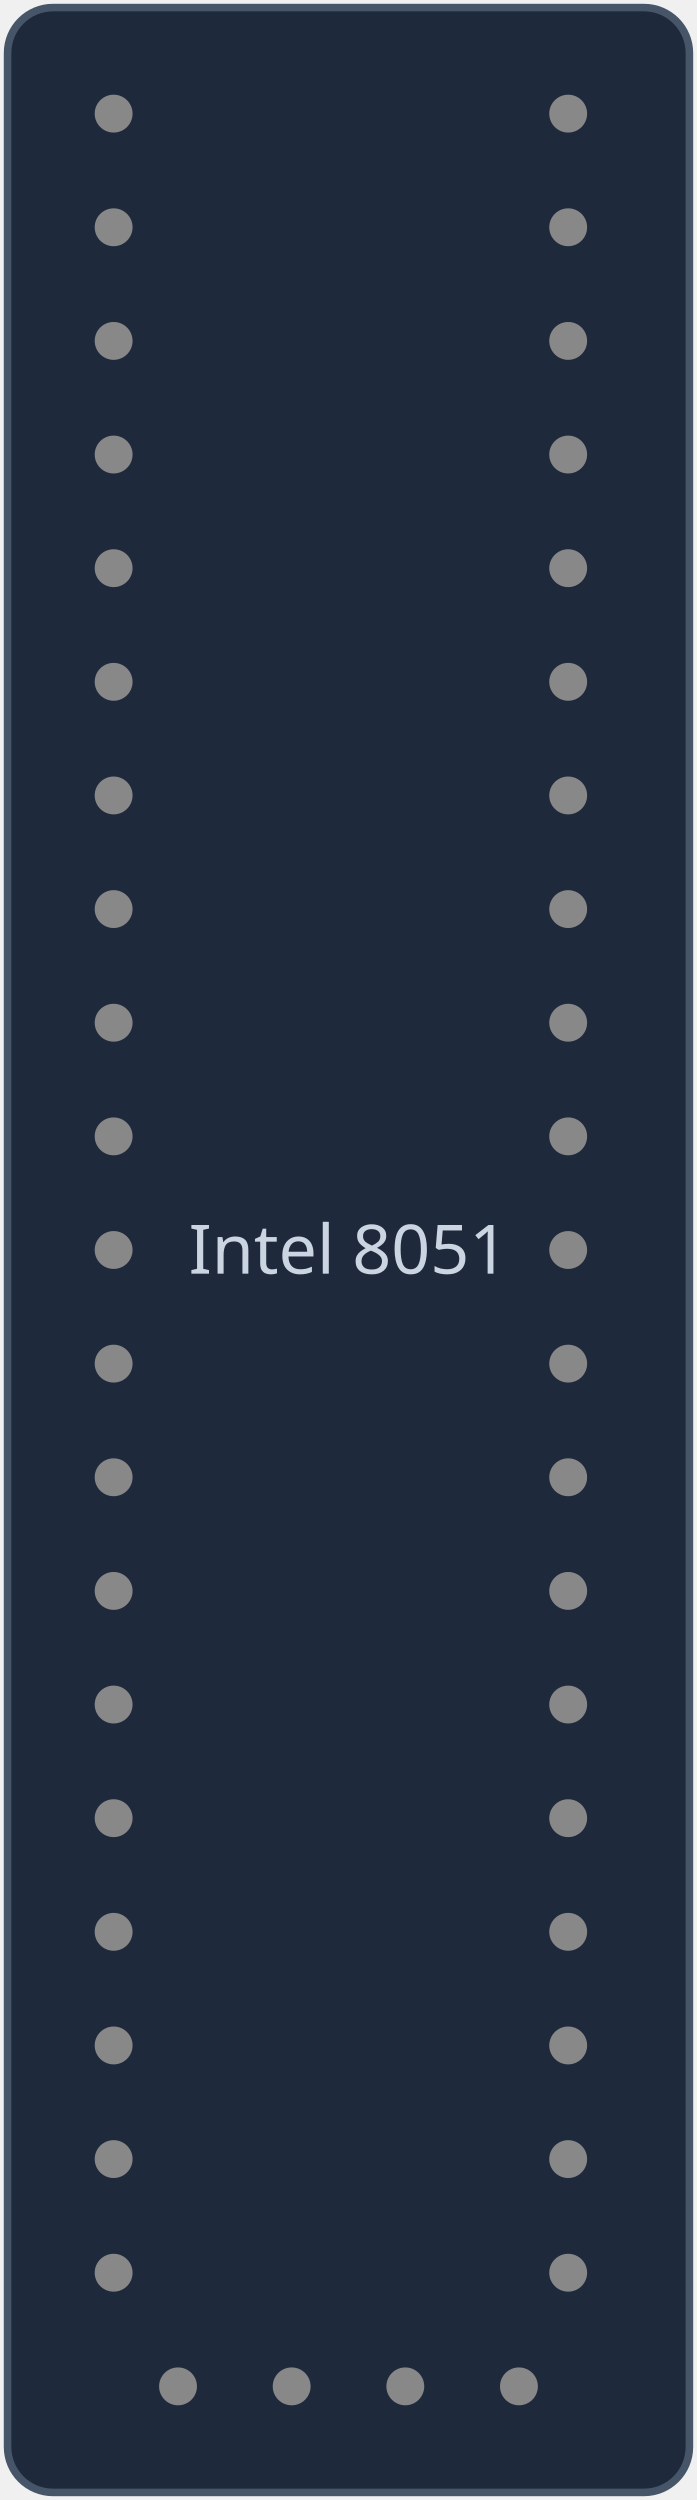
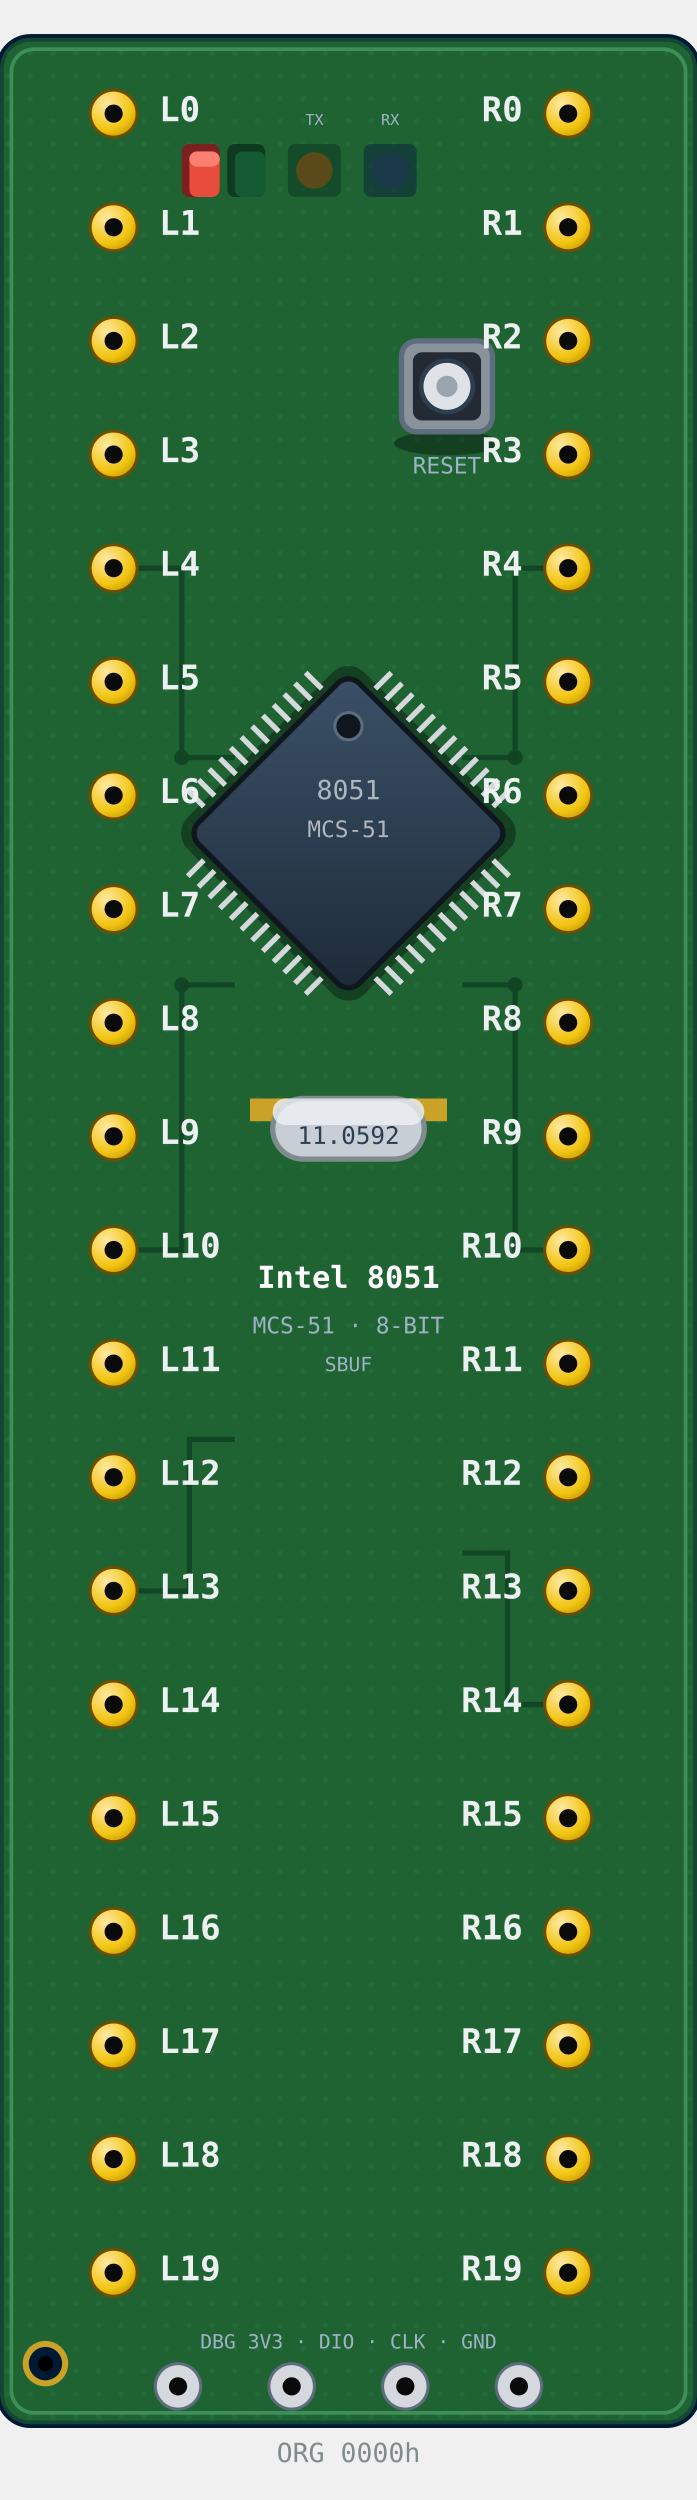
- <svg xmlns="http://www.w3.org/2000/svg" width="100%" height="100%" viewBox="0 0 92.0 330.0" data-component="openhw-8051" data-bind-root="true">
-   <rect x="1" y="1" width="90.0" height="328.0" rx="6" fill="#1e293b" stroke="#475569" />
-   <text x="46.0" y="165.0" text-anchor="middle" dominant-baseline="middle" fill="#cbd5e1" font-size="9" font-family="sans-serif">Intel 8051</text>
-   <circle cx="15" cy="15" r="2.5" fill="#888" data-pin="L0" />
-   <circle cx="15" cy="30" r="2.5" fill="#888" data-pin="L1" />
-   <circle cx="15" cy="45" r="2.5" fill="#888" data-pin="L2" />
-   <circle cx="15" cy="60" r="2.5" fill="#888" data-pin="L3" />
-   <circle cx="15" cy="75" r="2.5" fill="#888" data-pin="L4" />
-   <circle cx="15" cy="90" r="2.5" fill="#888" data-pin="L5" />
-   <circle cx="15" cy="105" r="2.5" fill="#888" data-pin="L6" />
-   <circle cx="15" cy="120" r="2.5" fill="#888" data-pin="L7" />
-   <circle cx="15" cy="135" r="2.5" fill="#888" data-pin="L8" />
-   <circle cx="15" cy="150" r="2.5" fill="#888" data-pin="L9" />
-   <circle cx="15" cy="165" r="2.5" fill="#888" data-pin="L10" />
-   <circle cx="15" cy="180" r="2.5" fill="#888" data-pin="L11" />
-   <circle cx="15" cy="195" r="2.5" fill="#888" data-pin="L12" />
-   <circle cx="15" cy="210" r="2.5" fill="#888" data-pin="L13" />
-   <circle cx="15" cy="225" r="2.5" fill="#888" data-pin="L14" />
-   <circle cx="15" cy="240" r="2.5" fill="#888" data-pin="L15" />
-   <circle cx="15" cy="255" r="2.5" fill="#888" data-pin="L16" />
-   <circle cx="15" cy="270" r="2.5" fill="#888" data-pin="L17" />
-   <circle cx="15" cy="285" r="2.5" fill="#888" data-pin="L18" />
-   <circle cx="15" cy="300" r="2.5" fill="#888" data-pin="L19" />
-   <circle cx="75" cy="15" r="2.5" fill="#888" data-pin="R0" />
-   <circle cx="75" cy="30" r="2.5" fill="#888" data-pin="R1" />
-   <circle cx="75" cy="45" r="2.5" fill="#888" data-pin="R2" />
-   <circle cx="75" cy="60" r="2.5" fill="#888" data-pin="R3" />
-   <circle cx="75" cy="75" r="2.5" fill="#888" data-pin="R4" />
-   <circle cx="75" cy="90" r="2.5" fill="#888" data-pin="R5" />
-   <circle cx="75" cy="105" r="2.5" fill="#888" data-pin="R6" />
-   <circle cx="75" cy="120" r="2.5" fill="#888" data-pin="R7" />
-   <circle cx="75" cy="135" r="2.5" fill="#888" data-pin="R8" />
-   <circle cx="75" cy="150" r="2.5" fill="#888" data-pin="R9" />
-   <circle cx="75" cy="165" r="2.5" fill="#888" data-pin="R10" />
-   <circle cx="75" cy="180" r="2.5" fill="#888" data-pin="R11" />
-   <circle cx="75" cy="195" r="2.5" fill="#888" data-pin="R12" />
-   <circle cx="75" cy="210" r="2.5" fill="#888" data-pin="R13" />
-   <circle cx="75" cy="225" r="2.5" fill="#888" data-pin="R14" />
-   <circle cx="75" cy="240" r="2.5" fill="#888" data-pin="R15" />
-   <circle cx="75" cy="255" r="2.5" fill="#888" data-pin="R16" />
-   <circle cx="75" cy="270" r="2.5" fill="#888" data-pin="R17" />
-   <circle cx="75" cy="285" r="2.5" fill="#888" data-pin="R18" />
-   <circle cx="75" cy="300" r="2.5" fill="#888" data-pin="R19" />
-   <circle cx="23.5" cy="315" r="2.5" fill="#888" data-pin="SWD_3V3" />
-   <circle cx="38.5" cy="315" r="2.5" fill="#888" data-pin="SWDIO" />
-   <circle cx="53.5" cy="315" r="2.5" fill="#888" data-pin="SWCLK" />
-   <circle cx="68.5" cy="315" r="2.5" fill="#888" data-pin="SWD_GND" />
+ <svg xmlns="http://www.w3.org/2000/svg" width="100%" height="100%" viewBox="0 0 92 330" data-component="openhw-8051" data-bind-root="true">
+   <defs>
+     <pattern id="r51-mask" width="3" height="3" patternUnits="userSpaceOnUse">
+       <rect width="3" height="3" fill="#226a37" />
+       <circle cx="1" cy="1" r="0.35" fill="#2a7842" />
+     </pattern>
+     <radialGradient id="r51-gold" cx="0.35" cy="0.3" r="1">
+       <stop offset="0" stop-color="#ffe9a3" />
+       <stop offset="0.55" stop-color="#f1c40f" />
+       <stop offset="1" stop-color="#9a7603" />
+     </radialGradient>
+     <linearGradient id="r51-mcu" x1="0" y1="0" x2="1" y2="1">
+       <stop offset="0" stop-color="#3b5068" />
+       <stop offset="0.5" stop-color="#2c3e50" />
+       <stop offset="1" stop-color="#1d2a38" />
+     </linearGradient>
+   </defs>
+   <rect x="0" y="5" width="92" height="315" rx="4" fill="#1a5a2e" stroke="#001a33" stroke-width="1" />
+   <rect x="0" y="5" width="92" height="315" rx="4" fill="url(#r51-mask)" opacity="0.55" />
+   <rect x="1.5" y="6.5" width="89" height="312" rx="3" fill="none" stroke="#4aa06a" stroke-width="0.5" opacity="0.7" />
+   <circle cx="6" cy="312" r="2.6" fill="#001a33" stroke="#c9a227" stroke-width="0.8" />
+   <circle cx="6" cy="312" r="1" fill="#000" />
+   <rect x="38" y="19" width="7" height="7" fill="#0e3a22" rx="1" opacity="0.6" />
+   <circle cx="41.5" cy="22.5" r="2.4" fill="#5a4a1a" />
+   <rect x="48" y="19" width="7" height="7" fill="#0e2a3a" rx="1" opacity="0.6" />
+   <circle cx="51.5" cy="22.5" r="2.4" fill="#1a3a4a" />
+   <text x="41.5" y="16.5" fill="#9fb3c8" font-size="2" font-family="monospace" text-anchor="middle">TX</text>
+   <text x="51.5" y="16.5" fill="#9fb3c8" font-size="2" font-family="monospace" text-anchor="middle">RX</text>
+   <ellipse cx="59" cy="58.5" rx="7" ry="1.6" fill="#000" opacity="0.35" />
+   <rect x="53" y="45" width="12" height="12" fill="#8a939c" rx="2" stroke="#5d6d7e" stroke-width="0.7" />
+   <rect x="54.5" y="46.5" width="9" height="9" fill="#232a33" rx="1.2" />
+   <circle cx="59" cy="51" r="3.4" fill="#dfe3e8" stroke="#2c3e50" stroke-width="0.6" />
+   <circle cx="59" cy="51" r="1.4" fill="#9aa4ae" />
+   <text x="59" y="62.5" fill="#9fb3c8" font-size="3" font-family="monospace" text-anchor="middle">RESET</text>
+   <g stroke="#104422" stroke-width="0.7" opacity="0.9" fill="none">
+     <path d="M18 75 H24 V100 H31" />
+     <path d="M18 165 H24 V130 H31" />
+     <path d="M18 210 H25 V190 H31" />
+     <path d="M74 75 H68 V100 H61" />
+     <path d="M74 165 H68 V130 H61" />
+     <path d="M74 225 H67 V205 H61" />
+   </g>
+   <g fill="#104422" opacity="0.9">
+     <circle cx="24" cy="100" r="1" />
+     <circle cx="24" cy="130" r="1" />
+     <circle cx="68" cy="100" r="1" />
+     <circle cx="68" cy="130" r="1" />
+   </g>
+   <g transform="translate(46, 110) rotate(45)">
+     <rect x="-16.5" y="-16.5" width="33" height="33" fill="#000" opacity="0.35" rx="3" />
+     <rect x="-15" y="-15" width="30" height="30" fill="url(#r51-mcu)" rx="2" stroke="#10161d" stroke-width="0.7" />
+     <line x1="-16" y1="-11" x2="-19" y2="-11" stroke="#d5d8dc" stroke-width="0.7" />
+     <line x1="16" y1="-11" x2="19" y2="-11" stroke="#d5d8dc" stroke-width="0.7" />
+     <line x1="-11" y1="-16" x2="-11" y2="-19" stroke="#d5d8dc" stroke-width="0.7" />
+     <line x1="-11" y1="16" x2="-11" y2="19" stroke="#d5d8dc" stroke-width="0.7" />
+     <line x1="-16" y1="-9" x2="-19" y2="-9" stroke="#d5d8dc" stroke-width="0.7" />
+     <line x1="16" y1="-9" x2="19" y2="-9" stroke="#d5d8dc" stroke-width="0.7" />
+     <line x1="-9" y1="-16" x2="-9" y2="-19" stroke="#d5d8dc" stroke-width="0.7" />
+     <line x1="-9" y1="16" x2="-9" y2="19" stroke="#d5d8dc" stroke-width="0.7" />
+     <line x1="-16" y1="-7" x2="-19" y2="-7" stroke="#d5d8dc" stroke-width="0.7" />
+     <line x1="16" y1="-7" x2="19" y2="-7" stroke="#d5d8dc" stroke-width="0.7" />
+     <line x1="-7" y1="-16" x2="-7" y2="-19" stroke="#d5d8dc" stroke-width="0.7" />
+     <line x1="-7" y1="16" x2="-7" y2="19" stroke="#d5d8dc" stroke-width="0.7" />
+     <line x1="-16" y1="-5" x2="-19" y2="-5" stroke="#d5d8dc" stroke-width="0.7" />
+     <line x1="16" y1="-5" x2="19" y2="-5" stroke="#d5d8dc" stroke-width="0.7" />
+     <line x1="-5" y1="-16" x2="-5" y2="-19" stroke="#d5d8dc" stroke-width="0.7" />
+     <line x1="-5" y1="16" x2="-5" y2="19" stroke="#d5d8dc" stroke-width="0.7" />
+     <line x1="-16" y1="-3" x2="-19" y2="-3" stroke="#d5d8dc" stroke-width="0.7" />
+     <line x1="16" y1="-3" x2="19" y2="-3" stroke="#d5d8dc" stroke-width="0.7" />
+     <line x1="-3" y1="-16" x2="-3" y2="-19" stroke="#d5d8dc" stroke-width="0.7" />
+     <line x1="-3" y1="16" x2="-3" y2="19" stroke="#d5d8dc" stroke-width="0.7" />
+     <line x1="-16" y1="-1" x2="-19" y2="-1" stroke="#d5d8dc" stroke-width="0.7" />
+     <line x1="16" y1="-1" x2="19" y2="-1" stroke="#d5d8dc" stroke-width="0.7" />
+     <line x1="-1" y1="-16" x2="-1" y2="-19" stroke="#d5d8dc" stroke-width="0.7" />
+     <line x1="-1" y1="16" x2="-1" y2="19" stroke="#d5d8dc" stroke-width="0.7" />
+     <line x1="-16" y1="1" x2="-19" y2="1" stroke="#d5d8dc" stroke-width="0.7" />
+     <line x1="16" y1="1" x2="19" y2="1" stroke="#d5d8dc" stroke-width="0.7" />
+     <line x1="1" y1="-16" x2="1" y2="-19" stroke="#d5d8dc" stroke-width="0.7" />
+     <line x1="1" y1="16" x2="1" y2="19" stroke="#d5d8dc" stroke-width="0.7" />
+     <line x1="-16" y1="3" x2="-19" y2="3" stroke="#d5d8dc" stroke-width="0.7" />
+     <line x1="16" y1="3" x2="19" y2="3" stroke="#d5d8dc" stroke-width="0.7" />
+     <line x1="3" y1="-16" x2="3" y2="-19" stroke="#d5d8dc" stroke-width="0.7" />
+     <line x1="3" y1="16" x2="3" y2="19" stroke="#d5d8dc" stroke-width="0.7" />
+     <line x1="-16" y1="5" x2="-19" y2="5" stroke="#d5d8dc" stroke-width="0.7" />
+     <line x1="16" y1="5" x2="19" y2="5" stroke="#d5d8dc" stroke-width="0.7" />
+     <line x1="5" y1="-16" x2="5" y2="-19" stroke="#d5d8dc" stroke-width="0.7" />
+     <line x1="5" y1="16" x2="5" y2="19" stroke="#d5d8dc" stroke-width="0.7" />
+     <line x1="-16" y1="7" x2="-19" y2="7" stroke="#d5d8dc" stroke-width="0.7" />
+     <line x1="16" y1="7" x2="19" y2="7" stroke="#d5d8dc" stroke-width="0.7" />
+     <line x1="7" y1="-16" x2="7" y2="-19" stroke="#d5d8dc" stroke-width="0.7" />
+     <line x1="7" y1="16" x2="7" y2="19" stroke="#d5d8dc" stroke-width="0.7" />
+     <line x1="-16" y1="9" x2="-19" y2="9" stroke="#d5d8dc" stroke-width="0.7" />
+     <line x1="16" y1="9" x2="19" y2="9" stroke="#d5d8dc" stroke-width="0.7" />
+     <line x1="9" y1="-16" x2="9" y2="-19" stroke="#d5d8dc" stroke-width="0.7" />
+     <line x1="9" y1="16" x2="9" y2="19" stroke="#d5d8dc" stroke-width="0.7" />
+     <line x1="-16" y1="11" x2="-19" y2="11" stroke="#d5d8dc" stroke-width="0.7" />
+     <line x1="16" y1="11" x2="19" y2="11" stroke="#d5d8dc" stroke-width="0.7" />
+     <line x1="11" y1="-16" x2="11" y2="-19" stroke="#d5d8dc" stroke-width="0.7" />
+     <line x1="11" y1="16" x2="11" y2="19" stroke="#d5d8dc" stroke-width="0.7" />
+     <text x="0" y="-4.5" fill="#aeb6bf" font-size="3.5" font-family="monospace" text-anchor="middle" transform="rotate(-45)">8051</text>
+     <text x="0" y="0.5" fill="#aeb6bf" font-size="3" font-family="monospace" text-anchor="middle" transform="rotate(-45)">MCS-51</text>
+     <circle cx="-10" cy="-10" r="1.8" fill="#10161d" stroke="#5d6d7e" stroke-width="0.4" />
+   </g>
+   <rect x="33" y="145" width="5" height="3" fill="#c9a227" />
+   <rect x="54" y="145" width="5" height="3" fill="#c9a227" />
+   <rect x="36" y="145" width="20" height="8" fill="#c7ced5" rx="4" stroke="#7f8c8d" stroke-width="0.7" />
+   <rect x="36" y="145" width="20" height="3.5" fill="#eef1f4" rx="1.7" opacity="0.8" />
+   <text x="46" y="151" fill="#2c3e50" font-size="3.2" font-family="monospace" text-anchor="middle">11.0592</text>
+   <rect x="24" y="19" width="5" height="7" fill="#7b1f1f" rx="1" />
+   <rect x="25" y="20" width="4" height="6" fill="#e74c3c" rx="1" />
+   <rect x="25" y="20" width="4" height="2" fill="#ff8a7a" rx="1" opacity="0.85" />
+   <rect x="30" y="19" width="5" height="7" fill="#0e3a22" rx="1" />
+   <rect x="31" y="20" width="4" height="6" fill="#145a32" rx="1" data-bind="builtin-led" />
+   <g>
+     <circle cx="15" cy="15" r="3.1" fill="url(#r51-gold)" stroke="#6b4e00" stroke-width="0.4" data-pin="L0" />
+     <circle cx="15" cy="15" r="1.2" fill="#0a0a0a" />
+   </g>
+   <g>
+     <circle cx="15" cy="30" r="3.1" fill="url(#r51-gold)" stroke="#6b4e00" stroke-width="0.4" data-pin="L1" />
+     <circle cx="15" cy="30" r="1.2" fill="#0a0a0a" />
+   </g>
+   <g>
+     <circle cx="15" cy="45" r="3.1" fill="url(#r51-gold)" stroke="#6b4e00" stroke-width="0.4" data-pin="L2" />
+     <circle cx="15" cy="45" r="1.2" fill="#0a0a0a" />
+   </g>
+   <g>
+     <circle cx="15" cy="60" r="3.1" fill="url(#r51-gold)" stroke="#6b4e00" stroke-width="0.4" data-pin="L3" />
+     <circle cx="15" cy="60" r="1.2" fill="#0a0a0a" />
+   </g>
+   <g>
+     <circle cx="15" cy="75" r="3.1" fill="url(#r51-gold)" stroke="#6b4e00" stroke-width="0.4" data-pin="L4" />
+     <circle cx="15" cy="75" r="1.2" fill="#0a0a0a" />
+   </g>
+   <g>
+     <circle cx="15" cy="90" r="3.1" fill="url(#r51-gold)" stroke="#6b4e00" stroke-width="0.4" data-pin="L5" />
+     <circle cx="15" cy="90" r="1.2" fill="#0a0a0a" />
+   </g>
+   <g>
+     <circle cx="15" cy="105" r="3.1" fill="url(#r51-gold)" stroke="#6b4e00" stroke-width="0.4" data-pin="L6" />
+     <circle cx="15" cy="105" r="1.2" fill="#0a0a0a" />
+   </g>
+   <g>
+     <circle cx="15" cy="120" r="3.1" fill="url(#r51-gold)" stroke="#6b4e00" stroke-width="0.4" data-pin="L7" />
+     <circle cx="15" cy="120" r="1.2" fill="#0a0a0a" />
+   </g>
+   <g>
+     <circle cx="15" cy="135" r="3.1" fill="url(#r51-gold)" stroke="#6b4e00" stroke-width="0.4" data-pin="L8" />
+     <circle cx="15" cy="135" r="1.2" fill="#0a0a0a" />
+   </g>
+   <g>
+     <circle cx="15" cy="150" r="3.1" fill="url(#r51-gold)" stroke="#6b4e00" stroke-width="0.4" data-pin="L9" />
+     <circle cx="15" cy="150" r="1.2" fill="#0a0a0a" />
+   </g>
+   <g>
+     <circle cx="15" cy="165" r="3.1" fill="url(#r51-gold)" stroke="#6b4e00" stroke-width="0.4" data-pin="L10" />
+     <circle cx="15" cy="165" r="1.2" fill="#0a0a0a" />
+   </g>
+   <g>
+     <circle cx="15" cy="180" r="3.1" fill="url(#r51-gold)" stroke="#6b4e00" stroke-width="0.4" data-pin="L11" />
+     <circle cx="15" cy="180" r="1.2" fill="#0a0a0a" />
+   </g>
+   <g>
+     <circle cx="15" cy="195" r="3.1" fill="url(#r51-gold)" stroke="#6b4e00" stroke-width="0.4" data-pin="L12" />
+     <circle cx="15" cy="195" r="1.2" fill="#0a0a0a" />
+   </g>
+   <g>
+     <circle cx="15" cy="210" r="3.1" fill="url(#r51-gold)" stroke="#6b4e00" stroke-width="0.4" data-pin="L13" />
+     <circle cx="15" cy="210" r="1.2" fill="#0a0a0a" />
+   </g>
+   <g>
+     <circle cx="15" cy="225" r="3.1" fill="url(#r51-gold)" stroke="#6b4e00" stroke-width="0.4" data-pin="L14" />
+     <circle cx="15" cy="225" r="1.2" fill="#0a0a0a" />
+   </g>
+   <g>
+     <circle cx="15" cy="240" r="3.1" fill="url(#r51-gold)" stroke="#6b4e00" stroke-width="0.4" data-pin="L15" />
+     <circle cx="15" cy="240" r="1.2" fill="#0a0a0a" />
+   </g>
+   <g>
+     <circle cx="15" cy="255" r="3.1" fill="url(#r51-gold)" stroke="#6b4e00" stroke-width="0.4" data-pin="L16" />
+     <circle cx="15" cy="255" r="1.2" fill="#0a0a0a" />
+   </g>
+   <g>
+     <circle cx="15" cy="270" r="3.1" fill="url(#r51-gold)" stroke="#6b4e00" stroke-width="0.4" data-pin="L17" />
+     <circle cx="15" cy="270" r="1.2" fill="#0a0a0a" />
+   </g>
+   <g>
+     <circle cx="15" cy="285" r="3.1" fill="url(#r51-gold)" stroke="#6b4e00" stroke-width="0.4" data-pin="L18" />
+     <circle cx="15" cy="285" r="1.2" fill="#0a0a0a" />
+   </g>
+   <g>
+     <circle cx="15" cy="300" r="3.1" fill="url(#r51-gold)" stroke="#6b4e00" stroke-width="0.4" data-pin="L19" />
+     <circle cx="15" cy="300" r="1.2" fill="#0a0a0a" />
+   </g>
+   <g>
+     <circle cx="75" cy="15" r="3.1" fill="url(#r51-gold)" stroke="#6b4e00" stroke-width="0.4" data-pin="R0" />
+     <circle cx="75" cy="15" r="1.2" fill="#0a0a0a" />
+   </g>
+   <g>
+     <circle cx="75" cy="30" r="3.1" fill="url(#r51-gold)" stroke="#6b4e00" stroke-width="0.4" data-pin="R1" />
+     <circle cx="75" cy="30" r="1.2" fill="#0a0a0a" />
+   </g>
+   <g>
+     <circle cx="75" cy="45" r="3.1" fill="url(#r51-gold)" stroke="#6b4e00" stroke-width="0.4" data-pin="R2" />
+     <circle cx="75" cy="45" r="1.2" fill="#0a0a0a" />
+   </g>
+   <g>
+     <circle cx="75" cy="60" r="3.1" fill="url(#r51-gold)" stroke="#6b4e00" stroke-width="0.4" data-pin="R3" />
+     <circle cx="75" cy="60" r="1.2" fill="#0a0a0a" />
+   </g>
+   <g>
+     <circle cx="75" cy="75" r="3.1" fill="url(#r51-gold)" stroke="#6b4e00" stroke-width="0.4" data-pin="R4" />
+     <circle cx="75" cy="75" r="1.2" fill="#0a0a0a" />
+   </g>
+   <g>
+     <circle cx="75" cy="90" r="3.1" fill="url(#r51-gold)" stroke="#6b4e00" stroke-width="0.4" data-pin="R5" />
+     <circle cx="75" cy="90" r="1.2" fill="#0a0a0a" />
+   </g>
+   <g>
+     <circle cx="75" cy="105" r="3.1" fill="url(#r51-gold)" stroke="#6b4e00" stroke-width="0.4" data-pin="R6" />
+     <circle cx="75" cy="105" r="1.2" fill="#0a0a0a" />
+   </g>
+   <g>
+     <circle cx="75" cy="120" r="3.1" fill="url(#r51-gold)" stroke="#6b4e00" stroke-width="0.4" data-pin="R7" />
+     <circle cx="75" cy="120" r="1.2" fill="#0a0a0a" />
+   </g>
+   <g>
+     <circle cx="75" cy="135" r="3.1" fill="url(#r51-gold)" stroke="#6b4e00" stroke-width="0.4" data-pin="R8" />
+     <circle cx="75" cy="135" r="1.2" fill="#0a0a0a" />
+   </g>
+   <g>
+     <circle cx="75" cy="150" r="3.1" fill="url(#r51-gold)" stroke="#6b4e00" stroke-width="0.4" data-pin="R9" />
+     <circle cx="75" cy="150" r="1.2" fill="#0a0a0a" />
+   </g>
+   <g>
+     <circle cx="75" cy="165" r="3.1" fill="url(#r51-gold)" stroke="#6b4e00" stroke-width="0.4" data-pin="R10" />
+     <circle cx="75" cy="165" r="1.2" fill="#0a0a0a" />
+   </g>
+   <g>
+     <circle cx="75" cy="180" r="3.1" fill="url(#r51-gold)" stroke="#6b4e00" stroke-width="0.4" data-pin="R11" />
+     <circle cx="75" cy="180" r="1.2" fill="#0a0a0a" />
+   </g>
+   <g>
+     <circle cx="75" cy="195" r="3.1" fill="url(#r51-gold)" stroke="#6b4e00" stroke-width="0.4" data-pin="R12" />
+     <circle cx="75" cy="195" r="1.2" fill="#0a0a0a" />
+   </g>
+   <g>
+     <circle cx="75" cy="210" r="3.1" fill="url(#r51-gold)" stroke="#6b4e00" stroke-width="0.4" data-pin="R13" />
+     <circle cx="75" cy="210" r="1.2" fill="#0a0a0a" />
+   </g>
+   <g>
+     <circle cx="75" cy="225" r="3.1" fill="url(#r51-gold)" stroke="#6b4e00" stroke-width="0.4" data-pin="R14" />
+     <circle cx="75" cy="225" r="1.2" fill="#0a0a0a" />
+   </g>
+   <g>
+     <circle cx="75" cy="240" r="3.1" fill="url(#r51-gold)" stroke="#6b4e00" stroke-width="0.4" data-pin="R15" />
+     <circle cx="75" cy="240" r="1.2" fill="#0a0a0a" />
+   </g>
+   <g>
+     <circle cx="75" cy="255" r="3.1" fill="url(#r51-gold)" stroke="#6b4e00" stroke-width="0.4" data-pin="R16" />
+     <circle cx="75" cy="255" r="1.2" fill="#0a0a0a" />
+   </g>
+   <g>
+     <circle cx="75" cy="270" r="3.1" fill="url(#r51-gold)" stroke="#6b4e00" stroke-width="0.4" data-pin="R17" />
+     <circle cx="75" cy="270" r="1.2" fill="#0a0a0a" />
+   </g>
+   <g>
+     <circle cx="75" cy="285" r="3.1" fill="url(#r51-gold)" stroke="#6b4e00" stroke-width="0.4" data-pin="R18" />
+     <circle cx="75" cy="285" r="1.2" fill="#0a0a0a" />
+   </g>
+   <g>
+     <circle cx="75" cy="300" r="3.1" fill="url(#r51-gold)" stroke="#6b4e00" stroke-width="0.4" data-pin="R19" />
+     <circle cx="75" cy="300" r="1.2" fill="#0a0a0a" />
+   </g>
+   <g>
+     <circle cx="23.5" cy="315" r="3" fill="#d5d8dc" stroke="#5d6d7e" stroke-width="0.4" data-pin="SWD_3V3" />
+     <circle cx="23.5" cy="315" r="1.2" fill="#0a0a0a" />
+   </g>
+   <g>
+     <circle cx="38.5" cy="315" r="3" fill="#d5d8dc" stroke="#5d6d7e" stroke-width="0.4" data-pin="SWDIO" />
+     <circle cx="38.5" cy="315" r="1.2" fill="#0a0a0a" />
+   </g>
+   <g>
+     <circle cx="53.5" cy="315" r="3" fill="#d5d8dc" stroke="#5d6d7e" stroke-width="0.4" data-pin="SWCLK" />
+     <circle cx="53.5" cy="315" r="1.2" fill="#0a0a0a" />
+   </g>
+   <g>
+     <circle cx="68.5" cy="315" r="3" fill="#d5d8dc" stroke="#5d6d7e" stroke-width="0.4" data-pin="SWD_GND" />
+     <circle cx="68.5" cy="315" r="1.2" fill="#0a0a0a" />
+   </g>
+   <text x="46" y="310" fill="#9fb3c8" font-size="2.6" font-family="monospace" text-anchor="middle">DBG 3V3 · DIO · CLK · GND</text>
+   <text x="46" y="170" fill="#ffffff" font-size="4" font-family="monospace" text-anchor="middle" font-weight="bold">Intel 8051</text>
+   <text x="46" y="176" fill="#9fb3c8" font-size="3" font-family="monospace" text-anchor="middle">MCS-51 · 8-BIT</text>
+   <text x="46" y="181" fill="#9fb3c8" font-size="2.6" font-family="monospace" text-anchor="middle">SBUF</text>
+   <g fill="#ecf0f1" font-size="4.5" font-family="monospace" font-weight="bold">
+     <text x="21" y="16">L0</text>
+     <text x="21" y="31">L1</text>
+     <text x="21" y="46">L2</text>
+     <text x="21" y="61">L3</text>
+     <text x="21" y="76">L4</text>
+     <text x="21" y="91">L5</text>
+     <text x="21" y="106">L6</text>
+     <text x="21" y="121">L7</text>
+     <text x="21" y="136">L8</text>
+     <text x="21" y="151">L9</text>
+     <text x="21" y="166">L10</text>
+     <text x="21" y="181">L11</text>
+     <text x="21" y="196">L12</text>
+     <text x="21" y="211">L13</text>
+     <text x="21" y="226">L14</text>
+     <text x="21" y="241">L15</text>
+     <text x="21" y="256">L16</text>
+     <text x="21" y="271">L17</text>
+     <text x="21" y="286">L18</text>
+     <text x="21" y="301">L19</text>
+   </g>
+   <g fill="#ecf0f1" font-size="4.5" font-family="monospace" font-weight="bold" text-anchor="end">
+     <text x="69" y="16">R0</text>
+     <text x="69" y="31">R1</text>
+     <text x="69" y="46">R2</text>
+     <text x="69" y="61">R3</text>
+     <text x="69" y="76">R4</text>
+     <text x="69" y="91">R5</text>
+     <text x="69" y="106">R6</text>
+     <text x="69" y="121">R7</text>
+     <text x="69" y="136">R8</text>
+     <text x="69" y="151">R9</text>
+     <text x="69" y="166">R10</text>
+     <text x="69" y="181">R11</text>
+     <text x="69" y="196">R12</text>
+     <text x="69" y="211">R13</text>
+     <text x="69" y="226">R14</text>
+     <text x="69" y="241">R15</text>
+     <text x="69" y="256">R16</text>
+     <text x="69" y="271">R17</text>
+     <text x="69" y="286">R18</text>
+     <text x="69" y="301">R19</text>
+   </g>
+   <text x="46" y="325" fill="#7f8c8d" font-size="3.5" font-family="monospace" text-anchor="middle">ORG 0000h</text>
</svg>
